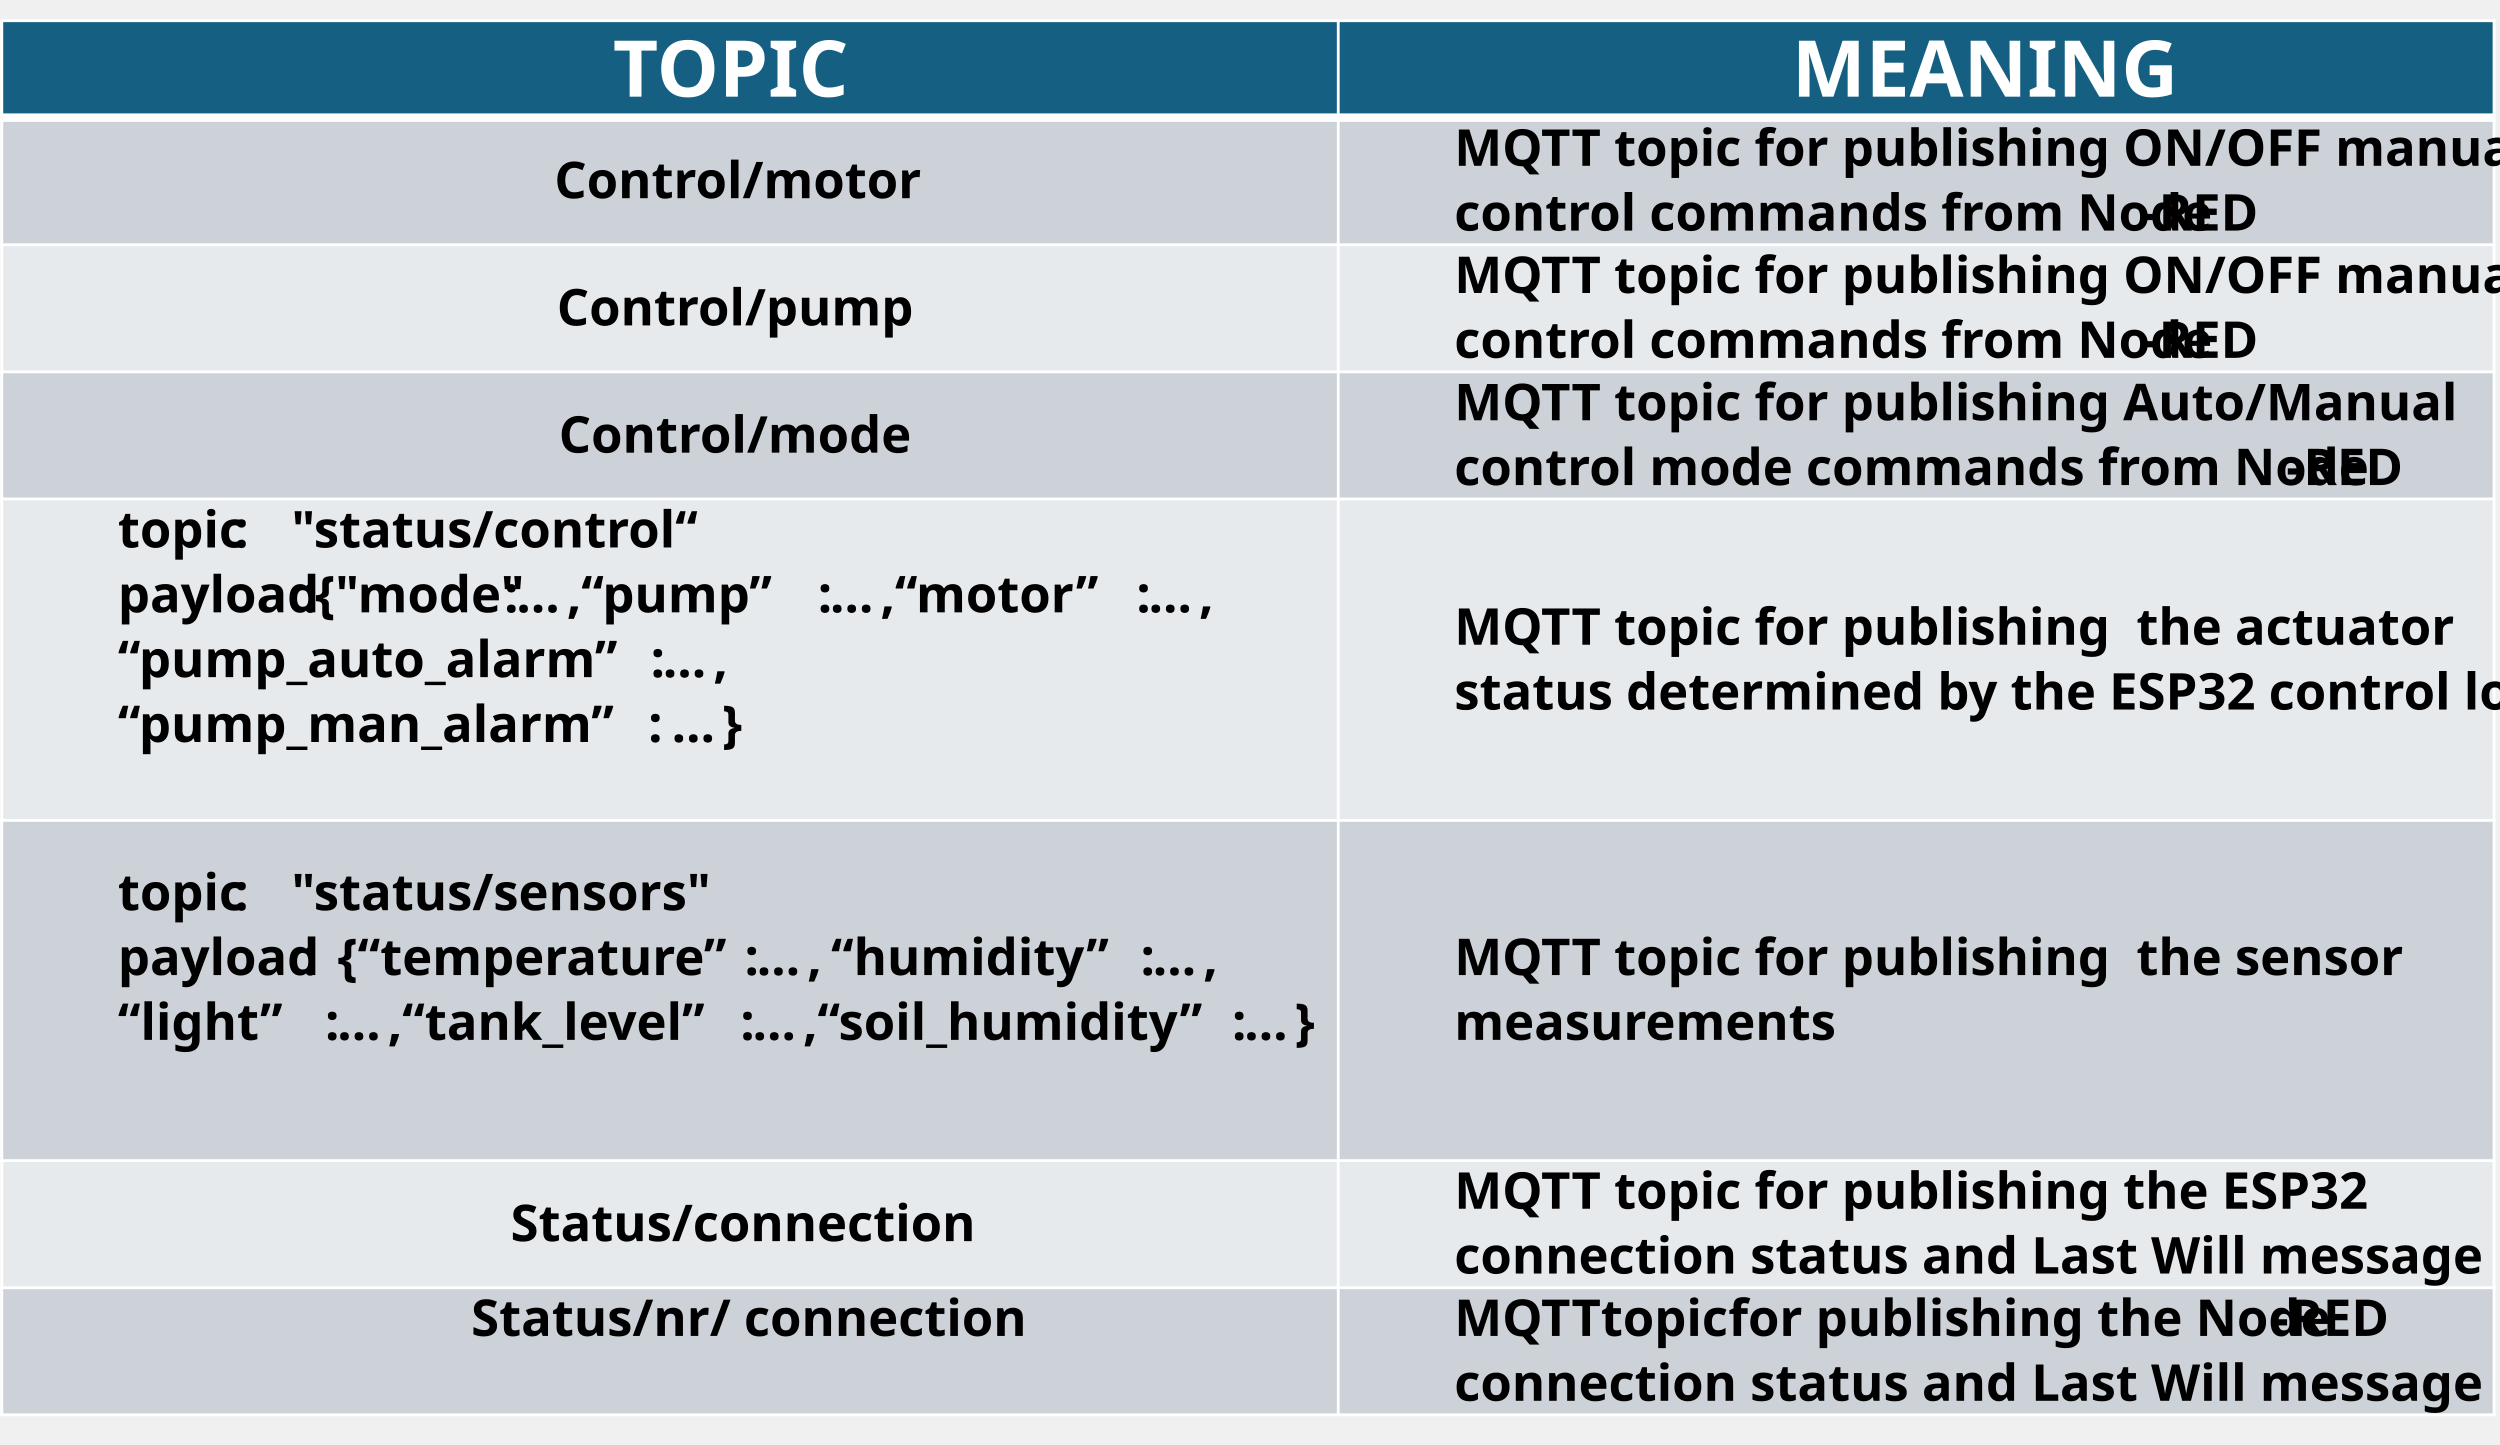
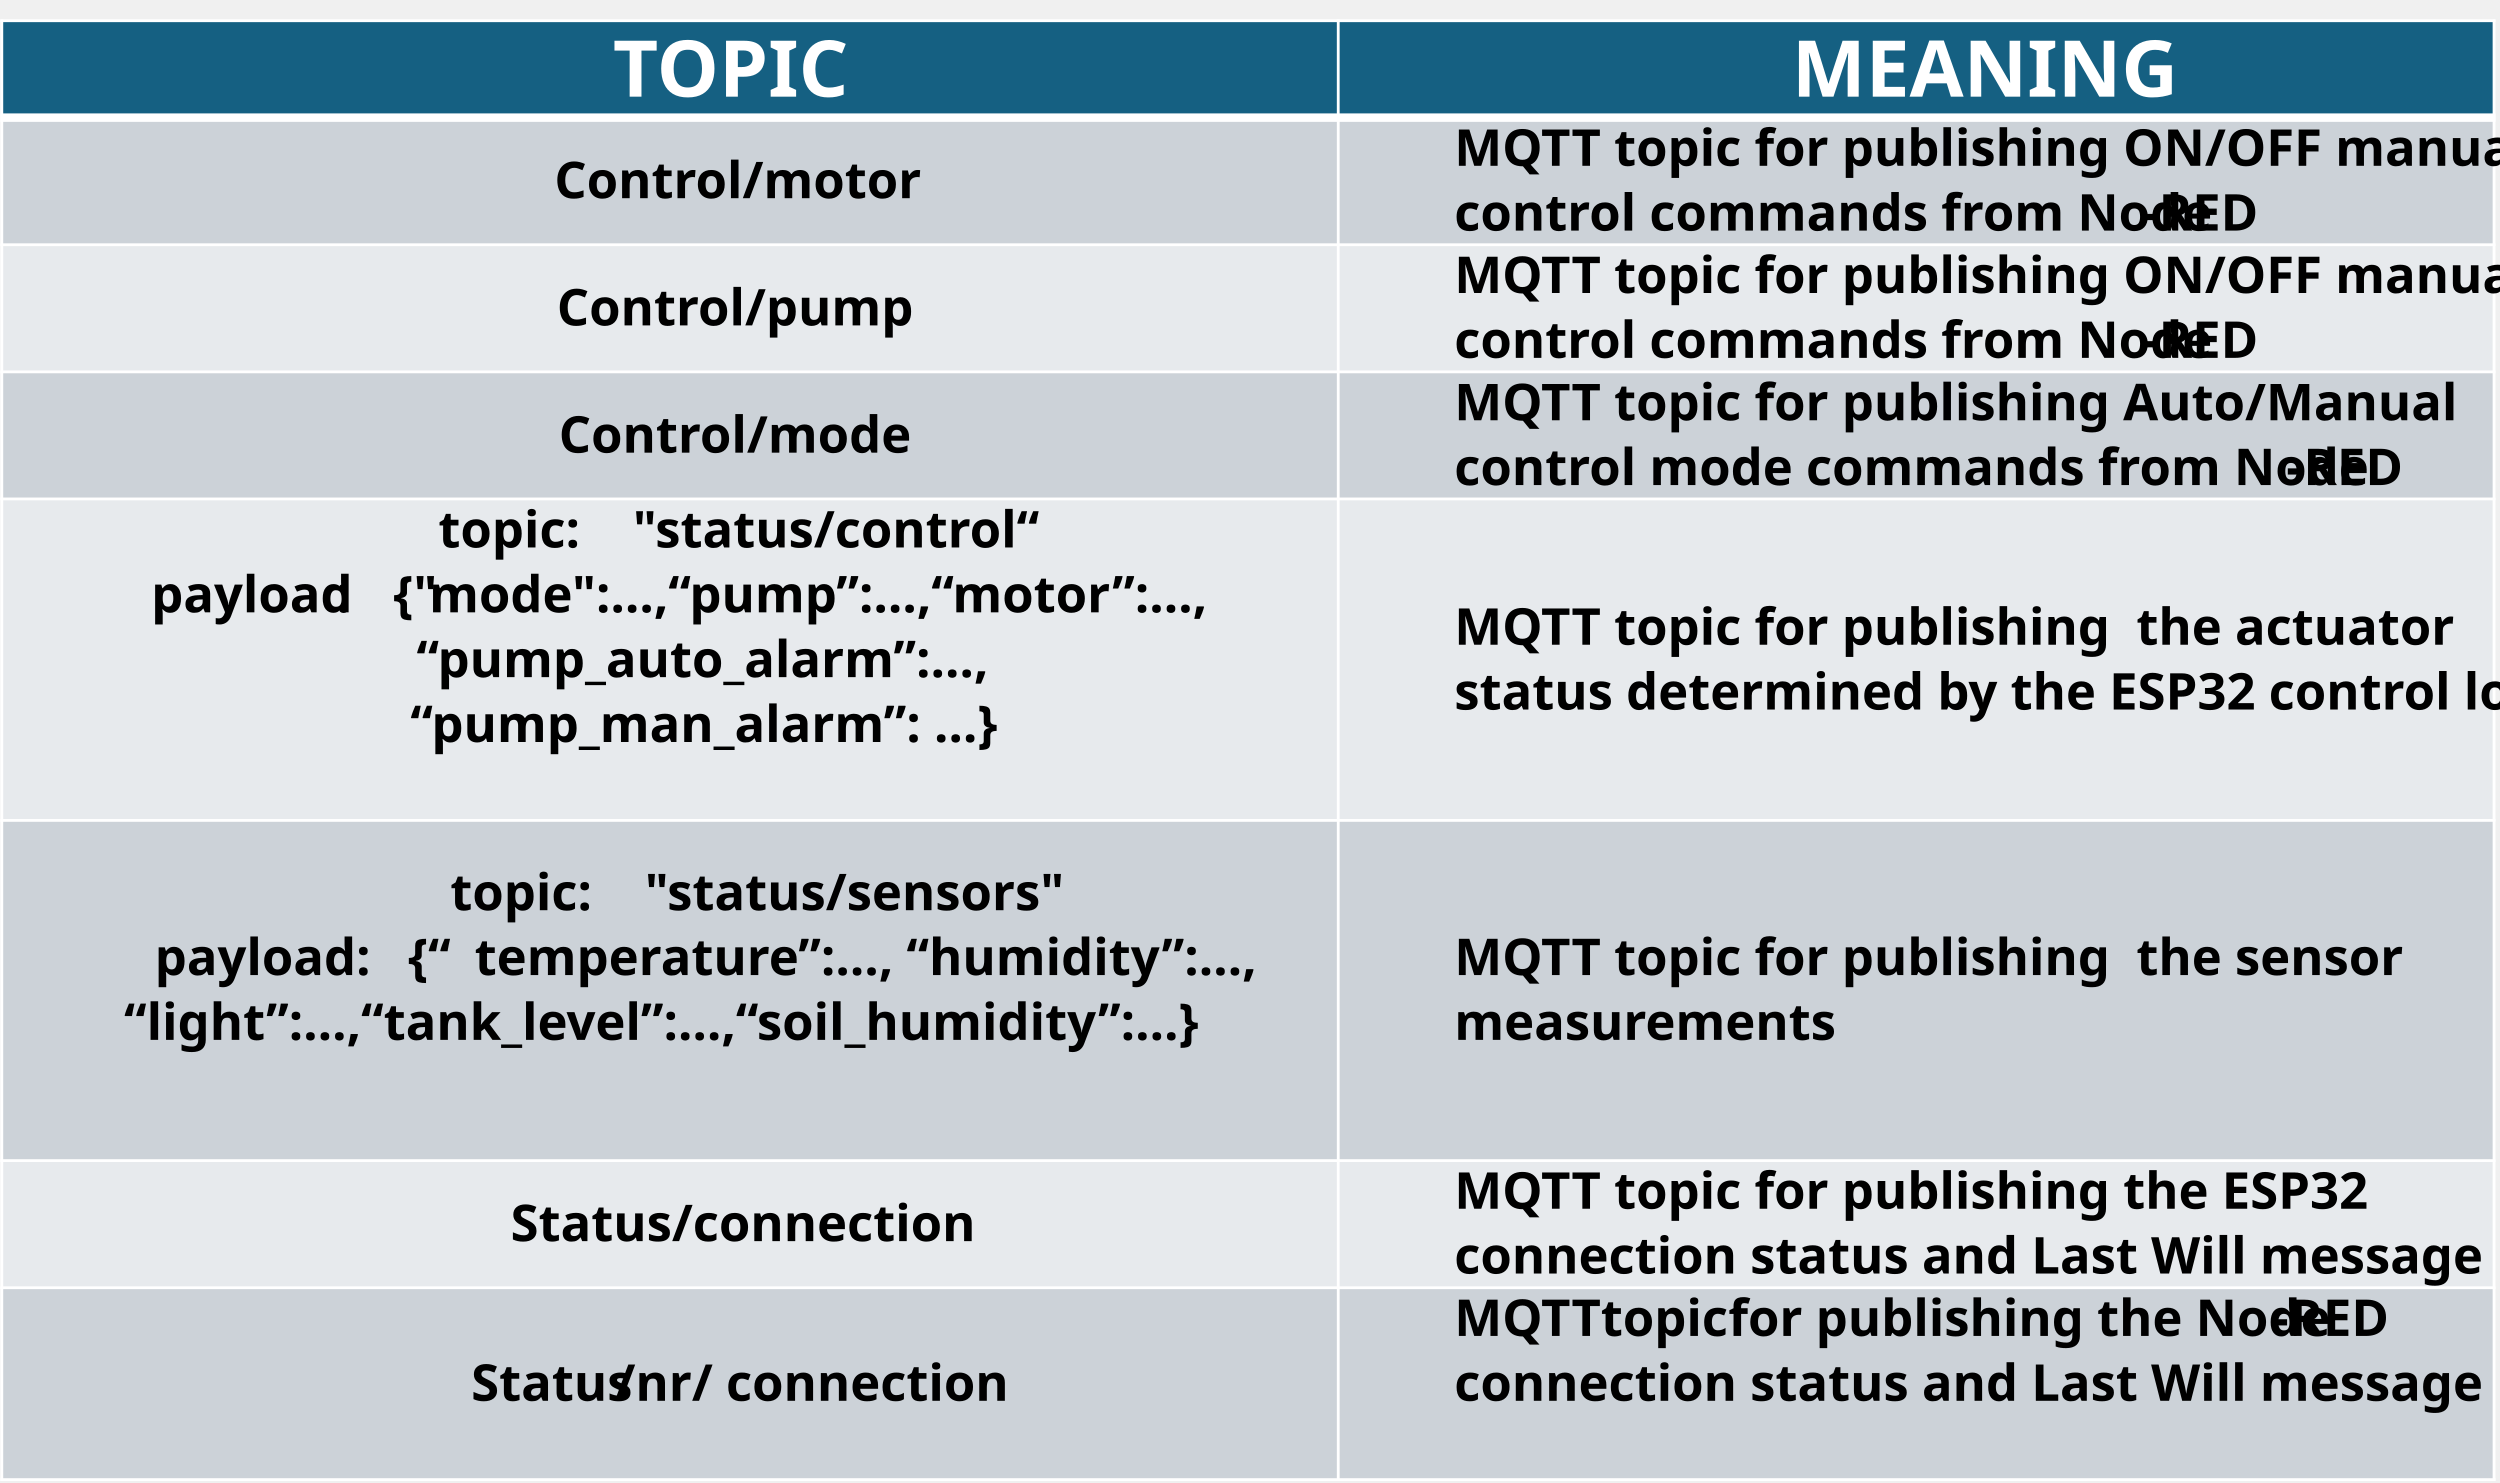
- <svg xmlns="http://www.w3.org/2000/svg" width="4087" height="2362" xml:space="preserve" overflow="hidden">
+ <svg xmlns="http://www.w3.org/2000/svg" width="4087" height="2424" xml:space="preserve" overflow="hidden">
  <g transform="translate(-136 -11)">
    <path d="M138.947 44.838 2323.75 44.838 2323.75 203.307 138.947 203.307Z" fill="#156082" fill-rule="evenodd" />
    <path d="M2323.75 44.838 4213.26 44.838 4213.26 203.307 2323.75 203.307Z" fill="#156082" fill-rule="evenodd" />
    <path d="M138.947 203.307 2323.75 203.307 2323.75 411.092 138.947 411.092Z" fill="#CCD2D8" fill-rule="evenodd" />
    <path d="M2323.75 203.307 4213.26 203.307 4213.26 411.092 2323.75 411.092Z" fill="#CCD2D8" fill-rule="evenodd" />
    <path d="M138.947 411.092 2323.75 411.092 2323.75 618.878 138.947 618.878Z" fill="#E7EAED" fill-rule="evenodd" />
    <path d="M2323.75 411.092 4213.26 411.092 4213.26 618.878 2323.75 618.878Z" fill="#E7EAED" fill-rule="evenodd" />
    <path d="M138.947 618.878 2323.75 618.878 2323.75 826.663 138.947 826.663Z" fill="#CCD2D8" fill-rule="evenodd" />
    <path d="M2323.75 618.878 4213.26 618.878 4213.26 826.663 2323.75 826.663Z" fill="#CCD2D8" fill-rule="evenodd" />
    <path d="M138.947 826.663 2323.75 826.663 2323.75 1352.21 138.947 1352.21Z" fill="#E7EAED" fill-rule="evenodd" />
    <path d="M2323.75 826.663 4213.26 826.663 4213.26 1352.21 2323.75 1352.21Z" fill="#E7EAED" fill-rule="evenodd" />
    <path d="M138.947 1352.21 2323.75 1352.21 2323.75 1908.38 138.947 1908.38Z" fill="#CCD2D8" fill-rule="evenodd" />
    <path d="M2323.75 1352.21 4213.26 1352.21 4213.26 1908.38 2323.75 1908.38Z" fill="#CCD2D8" fill-rule="evenodd" />
    <path d="M138.947 1908.38 2323.75 1908.38 2323.75 2116.16 138.947 2116.16Z" fill="#E7EAED" fill-rule="evenodd" />
    <path d="M2323.75 1908.38 4213.26 1908.38 4213.26 2116.16 2323.75 2116.16Z" fill="#E7EAED" fill-rule="evenodd" />
-     <path d="M138.947 2116.16 2323.75 2116.16 2323.75 2323.95 138.947 2323.95Z" fill="#CCD2D8" fill-rule="evenodd" />
-     <path d="M2323.75 2116.16 4213.26 2116.16 4213.26 2323.95 2323.75 2323.95Z" fill="#CCD2D8" fill-rule="evenodd" />
-     <path d="M2323.75 42.546 2323.75 2326.24" stroke="#FFFFFF" stroke-width="4.583" stroke-linejoin="round" stroke-miterlimit="10" fill="none" fill-rule="evenodd" />
+     <path d="M138.947 2116.16 2323.75 2116.16 2323.75 2429.87 138.947 2429.87Z" fill="#CCD2D8" fill-rule="evenodd" />
+     <path d="M2323.75 2116.16 4213.26 2116.16 4213.26 2429.87 2323.75 2429.87Z" fill="#CCD2D8" fill-rule="evenodd" />
+     <path d="M2323.75 42.546 2323.75 2432.16" stroke="#FFFFFF" stroke-width="4.583" stroke-linejoin="round" stroke-miterlimit="10" fill="none" fill-rule="evenodd" />
    <path d="M136.655 203.307 4215.55 203.307" stroke="#FFFFFF" stroke-width="13.75" stroke-linejoin="round" stroke-miterlimit="10" fill="none" fill-rule="evenodd" />
    <path d="M136.655 411.092 4215.55 411.092" stroke="#FFFFFF" stroke-width="4.583" stroke-linejoin="round" stroke-miterlimit="10" fill="none" fill-rule="evenodd" />
    <path d="M136.655 618.878 4215.55 618.878" stroke="#FFFFFF" stroke-width="4.583" stroke-linejoin="round" stroke-miterlimit="10" fill="none" fill-rule="evenodd" />
    <path d="M136.655 826.663 4215.55 826.663" stroke="#FFFFFF" stroke-width="4.583" stroke-linejoin="round" stroke-miterlimit="10" fill="none" fill-rule="evenodd" />
    <path d="M136.655 1352.21 4215.55 1352.21" stroke="#FFFFFF" stroke-width="4.583" stroke-linejoin="round" stroke-miterlimit="10" fill="none" fill-rule="evenodd" />
    <path d="M136.655 1908.38 4215.55 1908.38" stroke="#FFFFFF" stroke-width="4.583" stroke-linejoin="round" stroke-miterlimit="10" fill="none" fill-rule="evenodd" />
    <path d="M136.655 2116.16 4215.55 2116.16" stroke="#FFFFFF" stroke-width="4.583" stroke-linejoin="round" stroke-miterlimit="10" fill="none" fill-rule="evenodd" />
-     <path d="M138.947 42.546 138.947 2326.24" stroke="#FFFFFF" stroke-width="4.583" stroke-linejoin="round" stroke-miterlimit="10" fill="none" fill-rule="evenodd" />
-     <path d="M4213.26 42.546 4213.26 2326.24" stroke="#FFFFFF" stroke-width="4.583" stroke-linejoin="round" stroke-miterlimit="10" fill="none" fill-rule="evenodd" />
+     <path d="M138.947 42.546 138.947 2432.16" stroke="#FFFFFF" stroke-width="4.583" stroke-linejoin="round" stroke-miterlimit="10" fill="none" fill-rule="evenodd" />
+     <path d="M4213.26 42.546 4213.26 2432.16" stroke="#FFFFFF" stroke-width="4.583" stroke-linejoin="round" stroke-miterlimit="10" fill="none" fill-rule="evenodd" />
    <path d="M136.655 44.838 4215.55 44.838" stroke="#FFFFFF" stroke-width="4.583" stroke-linejoin="round" stroke-miterlimit="10" fill="none" fill-rule="evenodd" />
-     <path d="M136.655 2323.95 4215.55 2323.95" stroke="#FFFFFF" stroke-width="4.583" stroke-linejoin="round" stroke-miterlimit="10" fill="none" fill-rule="evenodd" />
+     <path d="M136.655 2429.87 4215.55 2429.87" stroke="#FFFFFF" stroke-width="4.583" stroke-linejoin="round" stroke-miterlimit="10" fill="none" fill-rule="evenodd" />
    <text fill="#FFFFFF" font-family="Adobe Fan Heiti Std B,Adobe Fan Heiti Std B_MSFontService,sans-serif" font-weight="600" font-size="128" transform="matrix(1 0 0 1 3065.4 169)">MEANING</text>
    <text fill="#FFFFFF" font-family="Adobe Fan Heiti Std B,Adobe Fan Heiti Std B_MSFontService,sans-serif" font-weight="600" font-size="128" transform="matrix(1 0 0 1 1137.96 169)">TOPIC</text>
    <text font-family="Adobe Fan Heiti Std B,Adobe Fan Heiti Std B_MSFontService,sans-serif" font-weight="600" font-size="83" transform="matrix(1 0 0 1 2513.5 282)">MQTT topic for publishing ON/OFF manual </text>
    <text font-family="Adobe Fan Heiti Std B,Adobe Fan Heiti Std B_MSFontService,sans-serif" font-weight="600" font-size="83" transform="matrix(1 0 0 1 2513.5 388)">control commands from Node</text>
    <text font-family="Adobe Fan Heiti Std B,Adobe Fan Heiti Std B_MSFontService,sans-serif" font-weight="600" font-size="83" transform="matrix(1 0 0 1 3636.99 388)">-</text>
    <text font-family="Adobe Fan Heiti Std B,Adobe Fan Heiti Std B_MSFontService,sans-serif" font-weight="600" font-size="83" transform="matrix(1 0 0 1 3665.06 388)">RED</text>
    <text font-family="Adobe Fan Heiti Std B,Adobe Fan Heiti Std B_MSFontService,sans-serif" font-weight="600" font-size="83" transform="matrix(1 0 0 1 1042.29 335)">Control/motor</text>
    <text font-family="Adobe Fan Heiti Std B,Adobe Fan Heiti Std B_MSFontService,sans-serif" font-weight="600" font-size="83" transform="matrix(1 0 0 1 2513.5 490)">MQTT topic for publishing ON/OFF manual </text>
    <text font-family="Adobe Fan Heiti Std B,Adobe Fan Heiti Std B_MSFontService,sans-serif" font-weight="600" font-size="83" transform="matrix(1 0 0 1 2513.5 596)">control commands from Node</text>
    <text font-family="Adobe Fan Heiti Std B,Adobe Fan Heiti Std B_MSFontService,sans-serif" font-weight="600" font-size="83" transform="matrix(1 0 0 1 3636.99 596)">-</text>
    <text font-family="Adobe Fan Heiti Std B,Adobe Fan Heiti Std B_MSFontService,sans-serif" font-weight="600" font-size="83" transform="matrix(1 0 0 1 3665.06 596)">RED</text>
    <text font-family="Adobe Fan Heiti Std B,Adobe Fan Heiti Std B_MSFontService,sans-serif" font-weight="600" font-size="83" transform="matrix(1 0 0 1 1046.3 543)">Control/pump</text>
    <text font-family="Adobe Fan Heiti Std B,Adobe Fan Heiti Std B_MSFontService,sans-serif" font-weight="600" font-size="83" transform="matrix(1 0 0 1 2513.5 698)">MQTT topic for publishing Auto/Manual </text>
    <text font-family="Adobe Fan Heiti Std B,Adobe Fan Heiti Std B_MSFontService,sans-serif" font-weight="600" font-size="83" transform="matrix(1 0 0 1 2513.5 804)">control mode commands from Node</text>
    <text font-family="Adobe Fan Heiti Std B,Adobe Fan Heiti Std B_MSFontService,sans-serif" font-weight="600" font-size="83" transform="matrix(1 0 0 1 3873.6 804)">-</text>
    <text font-family="Adobe Fan Heiti Std B,Adobe Fan Heiti Std B_MSFontService,sans-serif" font-weight="600" font-size="83" transform="matrix(1 0 0 1 3901.68 804)">RED</text>
    <text font-family="Adobe Fan Heiti Std B,Adobe Fan Heiti Std B_MSFontService,sans-serif" font-weight="600" font-size="83" transform="matrix(1 0 0 1 1049.45 751)">Control/mode</text>
    <text font-family="Adobe Fan Heiti Std B,Adobe Fan Heiti Std B_MSFontService,sans-serif" font-weight="600" font-size="83" transform="matrix(1 0 0 1 2513.5 1065)">MQTT topic for publishing  the actuator </text>
    <g>
      <text font-family="Adobe Fan Heiti Std B,Adobe Fan Heiti Std B_MSFontService,sans-serif" font-weight="600" font-size="83" transform="matrix(1 0 0 1 2513.5 1171)">status determined by the ESP32 control logic</text>
    </g>
-     <text font-family="Adobe Fan Heiti Std B,Adobe Fan Heiti Std B_MSFontService,sans-serif" font-weight="600" font-size="83" transform="matrix(1 0 0 1 328.697 906)">topic</text>
-     <text font-family="Adobe Fan Heiti Std B,Adobe Fan Heiti Std B_MSFontService,sans-serif" font-weight="600" font-size="83" transform="matrix(1 0 0 1 518.905 906)">:</text>
-     <text font-family="Adobe Fan Heiti Std B,Adobe Fan Heiti Std B_MSFontService,sans-serif" font-weight="600" font-size="83" transform="matrix(1 0 0 1 612.291 906)">"status/control“</text>
-     <text font-family="Adobe Fan Heiti Std B,Adobe Fan Heiti Std B_MSFontService,sans-serif" font-weight="600" font-size="83" transform="matrix(1 0 0 1 328.697 1012)">payload</text>
-     <text font-family="Adobe Fan Heiti Std B,Adobe Fan Heiti Std B_MSFontService,sans-serif" font-weight="600" font-size="83" transform="matrix(1 0 0 1 631.197 1012)">:</text>
-     <text font-family="Adobe Fan Heiti Std B,Adobe Fan Heiti Std B_MSFontService,sans-serif" font-weight="600" font-size="83" transform="matrix(1 0 0 1 651.249 1012)">{"mode"</text>
-     <text font-family="Adobe Fan Heiti Std B,Adobe Fan Heiti Std B_MSFontService,sans-serif" font-weight="600" font-size="83" transform="matrix(1 0 0 1 960.051 1012)">:</text>
-     <text font-family="Adobe Fan Heiti Std B,Adobe Fan Heiti Std B_MSFontService,sans-serif" font-weight="600" font-size="83" transform="matrix(1 0 0 1 980.103 1012)">…</text>
-     <text font-family="Adobe Fan Heiti Std B,Adobe Fan Heiti Std B_MSFontService,sans-serif" font-weight="600" font-size="83" transform="matrix(1 0 0 1 1062.6 1012)">,“pump”</text>
-     <text font-family="Adobe Fan Heiti Std B,Adobe Fan Heiti Std B_MSFontService,sans-serif" font-weight="600" font-size="83" transform="matrix(1 0 0 1 1472.81 1012)">:</text>
-     <text font-family="Adobe Fan Heiti Std B,Adobe Fan Heiti Std B_MSFontService,sans-serif" font-weight="600" font-size="83" transform="matrix(1 0 0 1 1492.86 1012)">…</text>
-     <text font-family="Adobe Fan Heiti Std B,Adobe Fan Heiti Std B_MSFontService,sans-serif" font-weight="600" font-size="83" transform="matrix(1 0 0 1 1575.36 1012)">,“motor”</text>
-     <text font-family="Adobe Fan Heiti Std B,Adobe Fan Heiti Std B_MSFontService,sans-serif" font-weight="600" font-size="83" transform="matrix(1 0 0 1 1993.59 1012)">:</text>
-     <text font-family="Adobe Fan Heiti Std B,Adobe Fan Heiti Std B_MSFontService,sans-serif" font-weight="600" font-size="83" transform="matrix(1 0 0 1 2013.64 1012)">…</text>
-     <text font-family="Adobe Fan Heiti Std B,Adobe Fan Heiti Std B_MSFontService,sans-serif" font-weight="600" font-size="83" transform="matrix(1 0 0 1 2096.14 1012)">,</text>
-     <text font-family="Adobe Fan Heiti Std B,Adobe Fan Heiti Std B_MSFontService,sans-serif" font-weight="600" font-size="83" transform="matrix(1 0 0 1 328.697 1118)">“pump_auto_alarm”</text>
-     <text font-family="Adobe Fan Heiti Std B,Adobe Fan Heiti Std B_MSFontService,sans-serif" font-weight="600" font-size="83" transform="matrix(1 0 0 1 1199.53 1118)">:</text>
-     <text font-family="Adobe Fan Heiti Std B,Adobe Fan Heiti Std B_MSFontService,sans-serif" font-weight="600" font-size="83" transform="matrix(1 0 0 1 1219.58 1118)">…</text>
-     <text font-family="Adobe Fan Heiti Std B,Adobe Fan Heiti Std B_MSFontService,sans-serif" font-weight="600" font-size="83" transform="matrix(1 0 0 1 1302.08 1118)">,</text>
-     <text font-family="Adobe Fan Heiti Std B,Adobe Fan Heiti Std B_MSFontService,sans-serif" font-weight="600" font-size="83" transform="matrix(1 0 0 1 328.697 1224)">“pump_man_alarm”</text>
-     <text font-family="Adobe Fan Heiti Std B,Adobe Fan Heiti Std B_MSFontService,sans-serif" font-weight="600" font-size="83" transform="matrix(1 0 0 1 1195.52 1224)">:</text>
-     <text font-family="Adobe Fan Heiti Std B,Adobe Fan Heiti Std B_MSFontService,sans-serif" font-weight="600" font-size="83" transform="matrix(1 0 0 1 1233.91 1224)">…</text>
-     <text font-family="Adobe Fan Heiti Std B,Adobe Fan Heiti Std B_MSFontService,sans-serif" font-weight="600" font-size="83" transform="matrix(1 0 0 1 1316.41 1224)">}</text>
+     <text font-family="Adobe Fan Heiti Std B,Adobe Fan Heiti Std B_MSFontService,sans-serif" font-weight="600" font-size="83" transform="matrix(1 0 0 1 852.639 906)">topic:    "status/control“</text>
+     <text font-family="Adobe Fan Heiti Std B,Adobe Fan Heiti Std B_MSFontService,sans-serif" font-weight="600" font-size="83" transform="matrix(1 0 0 1 383.145 1012)">payload</text>
+     <text font-family="Adobe Fan Heiti Std B,Adobe Fan Heiti Std B_MSFontService,sans-serif" font-weight="600" font-size="83" transform="matrix(1 0 0 1 685.645 1012)">:</text>
+     <text font-family="Adobe Fan Heiti Std B,Adobe Fan Heiti Std B_MSFontService,sans-serif" font-weight="600" font-size="83" transform="matrix(1 0 0 1 779.031 1012)">{"</text>
+     <text font-family="Adobe Fan Heiti Std B,Adobe Fan Heiti Std B_MSFontService,sans-serif" font-weight="600" font-size="83" transform="matrix(1 0 0 1 837.468 1012)">mode":…,“pump”:…,“motor”:…,</text>
+     <text font-family="Adobe Fan Heiti Std B,Adobe Fan Heiti Std B_MSFontService,sans-serif" font-weight="600" font-size="83" transform="matrix(1 0 0 1 816.843 1118)">“pump_auto_alarm”:…, </text>
+     <text font-family="Adobe Fan Heiti Std B,Adobe Fan Heiti Std B_MSFontService,sans-serif" font-weight="600" font-size="83" transform="matrix(1 0 0 1 806.806 1224)">“pump_man_alarm”: …}</text>
    <text font-family="Adobe Fan Heiti Std B,Adobe Fan Heiti Std B_MSFontService,sans-serif" font-weight="600" font-size="83" transform="matrix(1 0 0 1 2513.5 1605)">MQTT topic for publishing  the sensor </text>
    <text font-family="Adobe Fan Heiti Std B,Adobe Fan Heiti Std B_MSFontService,sans-serif" font-weight="600" font-size="83" transform="matrix(1 0 0 1 2513.5 1711)">measurements</text>
-     <text font-family="Adobe Fan Heiti Std B,Adobe Fan Heiti Std B_MSFontService,sans-serif" font-weight="600" font-size="83" transform="matrix(1 0 0 1 328.697 1499)">topic</text>
-     <text font-family="Adobe Fan Heiti Std B,Adobe Fan Heiti Std B_MSFontService,sans-serif" font-weight="600" font-size="83" transform="matrix(1 0 0 1 518.905 1499)">:</text>
-     <text font-family="Adobe Fan Heiti Std B,Adobe Fan Heiti Std B_MSFontService,sans-serif" font-weight="600" font-size="83" transform="matrix(1 0 0 1 612.291 1499)">"status/sensors"</text>
-     <text font-family="Adobe Fan Heiti Std B,Adobe Fan Heiti Std B_MSFontService,sans-serif" font-weight="600" font-size="83" transform="matrix(1 0 0 1 328.697 1605)">payload</text>
-     <text font-family="Adobe Fan Heiti Std B,Adobe Fan Heiti Std B_MSFontService,sans-serif" font-weight="600" font-size="83" transform="matrix(1 0 0 1 631.197 1605)">:</text>
-     <text font-family="Adobe Fan Heiti Std B,Adobe Fan Heiti Std B_MSFontService,sans-serif" font-weight="600" font-size="83" transform="matrix(1 0 0 1 687.916 1605)">{“temperature”</text>
-     <text font-family="Adobe Fan Heiti Std B,Adobe Fan Heiti Std B_MSFontService,sans-serif" font-weight="600" font-size="83" transform="matrix(1 0 0 1 1353.07 1605)">:</text>
-     <text font-family="Adobe Fan Heiti Std B,Adobe Fan Heiti Std B_MSFontService,sans-serif" font-weight="600" font-size="83" transform="matrix(1 0 0 1 1373.12 1605)">…</text>
-     <text font-family="Adobe Fan Heiti Std B,Adobe Fan Heiti Std B_MSFontService,sans-serif" font-weight="600" font-size="83" transform="matrix(1 0 0 1 1455.62 1605)">,</text>
-     <text font-family="Adobe Fan Heiti Std B,Adobe Fan Heiti Std B_MSFontService,sans-serif" font-weight="600" font-size="83" transform="matrix(1 0 0 1 1494.58 1605)">“humidity”</text>
-     <text font-family="Adobe Fan Heiti Std B,Adobe Fan Heiti Std B_MSFontService,sans-serif" font-weight="600" font-size="83" transform="matrix(1 0 0 1 2000.47 1605)">:</text>
-     <text font-family="Adobe Fan Heiti Std B,Adobe Fan Heiti Std B_MSFontService,sans-serif" font-weight="600" font-size="83" transform="matrix(1 0 0 1 2020.52 1605)">…</text>
-     <text font-family="Adobe Fan Heiti Std B,Adobe Fan Heiti Std B_MSFontService,sans-serif" font-weight="600" font-size="83" transform="matrix(1 0 0 1 2103.02 1605)">,</text>
-     <text font-family="Adobe Fan Heiti Std B,Adobe Fan Heiti Std B_MSFontService,sans-serif" font-weight="600" font-size="83" transform="matrix(1 0 0 1 328.697 1711)">“light”</text>
-     <text font-family="Adobe Fan Heiti Std B,Adobe Fan Heiti Std B_MSFontService,sans-serif" font-weight="600" font-size="83" transform="matrix(1 0 0 1 667.291 1711)">:</text>
-     <text font-family="Adobe Fan Heiti Std B,Adobe Fan Heiti Std B_MSFontService,sans-serif" font-weight="600" font-size="83" transform="matrix(1 0 0 1 687.343 1711)">…</text>
-     <text font-family="Adobe Fan Heiti Std B,Adobe Fan Heiti Std B_MSFontService,sans-serif" font-weight="600" font-size="83" transform="matrix(1 0 0 1 769.843 1711)">,“tank_level”</text>
-     <text font-family="Adobe Fan Heiti Std B,Adobe Fan Heiti Std B_MSFontService,sans-serif" font-weight="600" font-size="83" transform="matrix(1 0 0 1 1346.2 1711)">:</text>
-     <text font-family="Adobe Fan Heiti Std B,Adobe Fan Heiti Std B_MSFontService,sans-serif" font-weight="600" font-size="83" transform="matrix(1 0 0 1 1366.25 1711)">…</text>
-     <text font-family="Adobe Fan Heiti Std B,Adobe Fan Heiti Std B_MSFontService,sans-serif" font-weight="600" font-size="83" transform="matrix(1 0 0 1 1448.75 1711)">,“soil_humidity”</text>
-     <text font-family="Adobe Fan Heiti Std B,Adobe Fan Heiti Std B_MSFontService,sans-serif" font-weight="600" font-size="83" transform="matrix(1 0 0 1 2150 1711)">:</text>
-     <text font-family="Adobe Fan Heiti Std B,Adobe Fan Heiti Std B_MSFontService,sans-serif" font-weight="600" font-size="83" transform="matrix(1 0 0 1 2170.05 1711)">…</text>
+     <text font-family="Adobe Fan Heiti Std B,Adobe Fan Heiti Std B_MSFontService,sans-serif" font-weight="600" font-size="83" transform="matrix(1 0 0 1 872.129 1499)">topic:    "status/sensors"</text>
+     <text font-family="Adobe Fan Heiti Std B,Adobe Fan Heiti Std B_MSFontService,sans-serif" font-weight="600" font-size="83" transform="matrix(1 0 0 1 388.886 1605)">payload:  </text>
+     <text font-family="Adobe Fan Heiti Std B,Adobe Fan Heiti Std B_MSFontService,sans-serif" font-weight="600" font-size="83" transform="matrix(1 0 0 1 803.104 1605)">{“</text>
+     <text font-family="Adobe Fan Heiti Std B,Adobe Fan Heiti Std B_MSFontService,sans-serif" font-weight="600" font-size="83" transform="matrix(1 0 0 1 911.959 1605)">temperature”:…, “humidity”:…,</text>
    <g>
-       <text font-family="Adobe Fan Heiti Std B,Adobe Fan Heiti Std B_MSFontService,sans-serif" font-weight="600" font-size="83" transform="matrix(1 0 0 1 2252.55 1711)">}</text>
+       <text font-family="Adobe Fan Heiti Std B,Adobe Fan Heiti Std B_MSFontService,sans-serif" font-weight="600" font-size="83" transform="matrix(1 0 0 1 338.744 1711)">“light”:…,“tank_level”:…,“soil_humidity”:…}</text>
    </g>
    <text font-family="Adobe Fan Heiti Std B,Adobe Fan Heiti Std B_MSFontService,sans-serif" font-weight="600" font-size="83" transform="matrix(1 0 0 1 2513.5 1987)">MQTT topic for publishing the ESP32 </text>
    <text font-family="Adobe Fan Heiti Std B,Adobe Fan Heiti Std B_MSFontService,sans-serif" font-weight="600" font-size="83" transform="matrix(1 0 0 1 2513.5 2093)">connection status and Last Will message</text>
    <text font-family="Adobe Fan Heiti Std B,Adobe Fan Heiti Std B_MSFontService,sans-serif" font-weight="600" font-size="83" transform="matrix(1 0 0 1 970.671 2040)">Status/connection</text>
    <text font-family="Adobe Fan Heiti Std B,Adobe Fan Heiti Std B_MSFontService,sans-serif" font-weight="600" font-size="83" transform="matrix(1 0 0 1 2513.5 2195)">MQTT </text>
    <text font-family="Adobe Fan Heiti Std B,Adobe Fan Heiti Std B_MSFontService,sans-serif" font-weight="600" font-size="83" transform="matrix(1 0 0 1 2752.98 2195)">topic</text>
    <text font-family="Adobe Fan Heiti Std B,Adobe Fan Heiti Std B_MSFontService,sans-serif" font-weight="600" font-size="83" transform="matrix(1 0 0 1 2961.52 2195)">for publishing the Node</text>
    <text font-family="Adobe Fan Heiti Std B,Adobe Fan Heiti Std B_MSFontService,sans-serif" font-weight="600" font-size="83" transform="matrix(1 0 0 1 3850.69 2195)">-</text>
    <text font-family="Adobe Fan Heiti Std B,Adobe Fan Heiti Std B_MSFontService,sans-serif" font-weight="600" font-size="83" transform="matrix(1 0 0 1 3878.76 2195)">RED </text>
    <text font-family="Adobe Fan Heiti Std B,Adobe Fan Heiti Std B_MSFontService,sans-serif" font-weight="600" font-size="83" transform="matrix(1 0 0 1 2513.5 2301)">connection status and Last Will message</text>
-     <text font-family="Adobe Fan Heiti Std B,Adobe Fan Heiti Std B_MSFontService,sans-serif" font-weight="600" font-size="83" transform="matrix(1 0 0 1 906.197 2195)">Status/nr/ connection</text>
+     <text font-family="Adobe Fan Heiti Std B,Adobe Fan Heiti Std B_MSFontService,sans-serif" font-weight="600" font-size="83" transform="matrix(1 0 0 1 906.218 2301)">Status</text>
+     <text font-family="Adobe Fan Heiti Std B,Adobe Fan Heiti Std B_MSFontService,sans-serif" font-weight="600" font-size="83" transform="matrix(1 0 0 1 1140.54 2301)">/nr/ connection</text>
  </g>
</svg>
